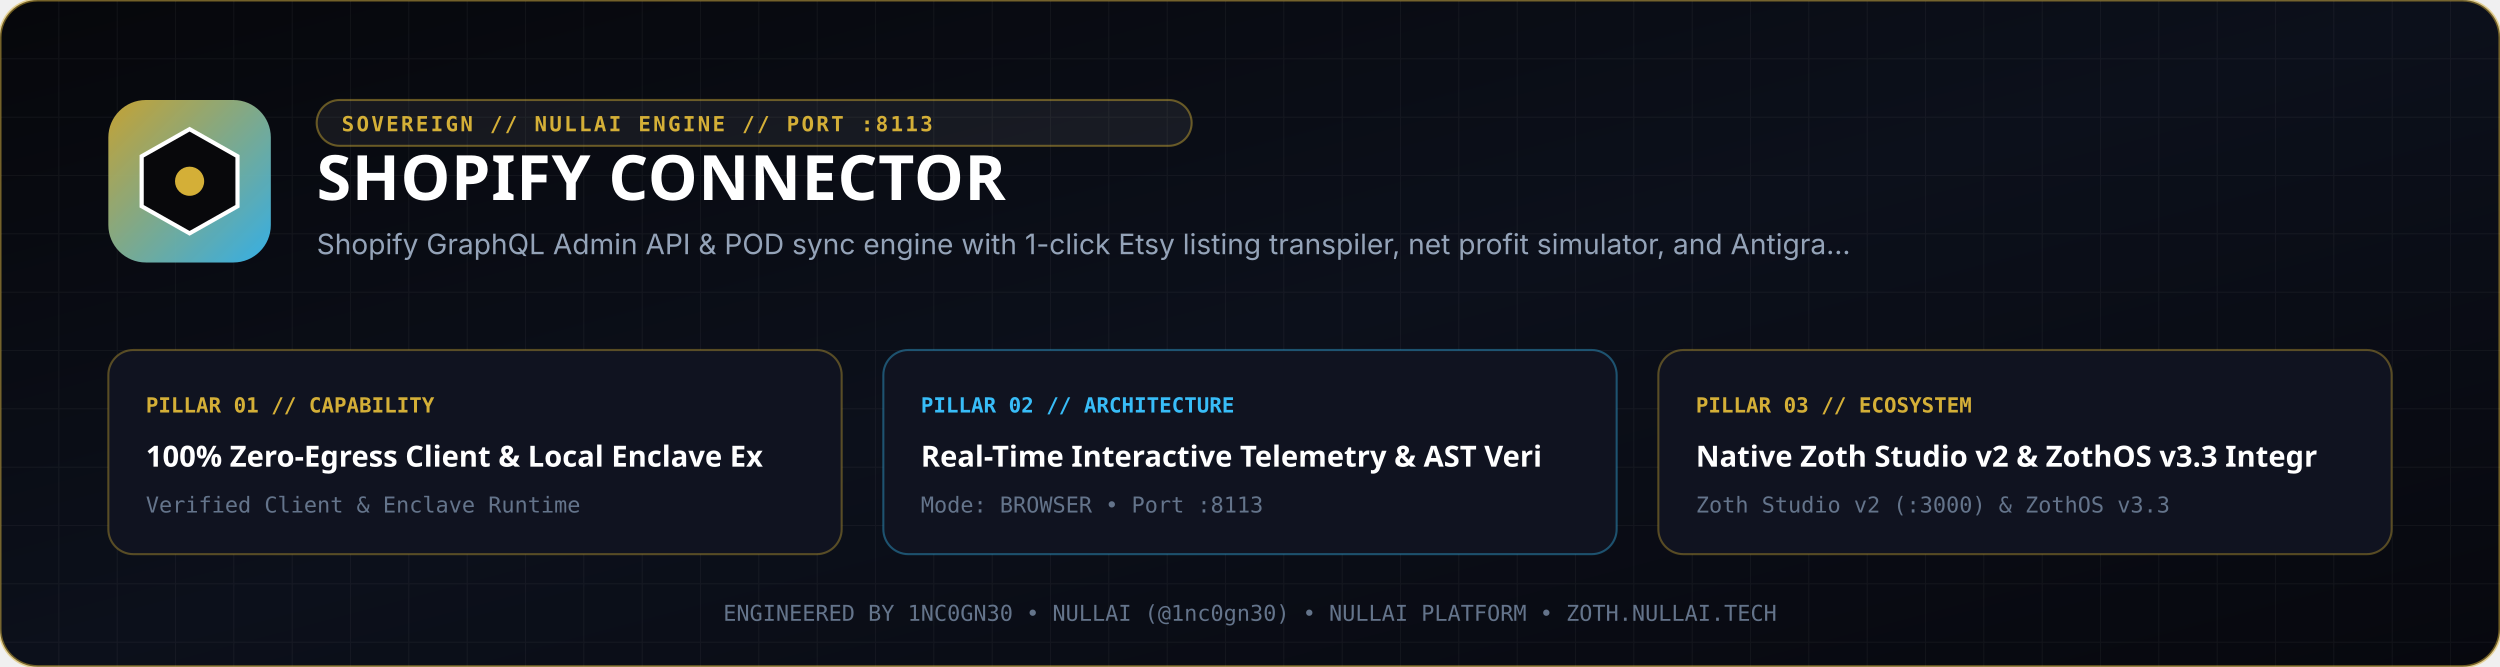
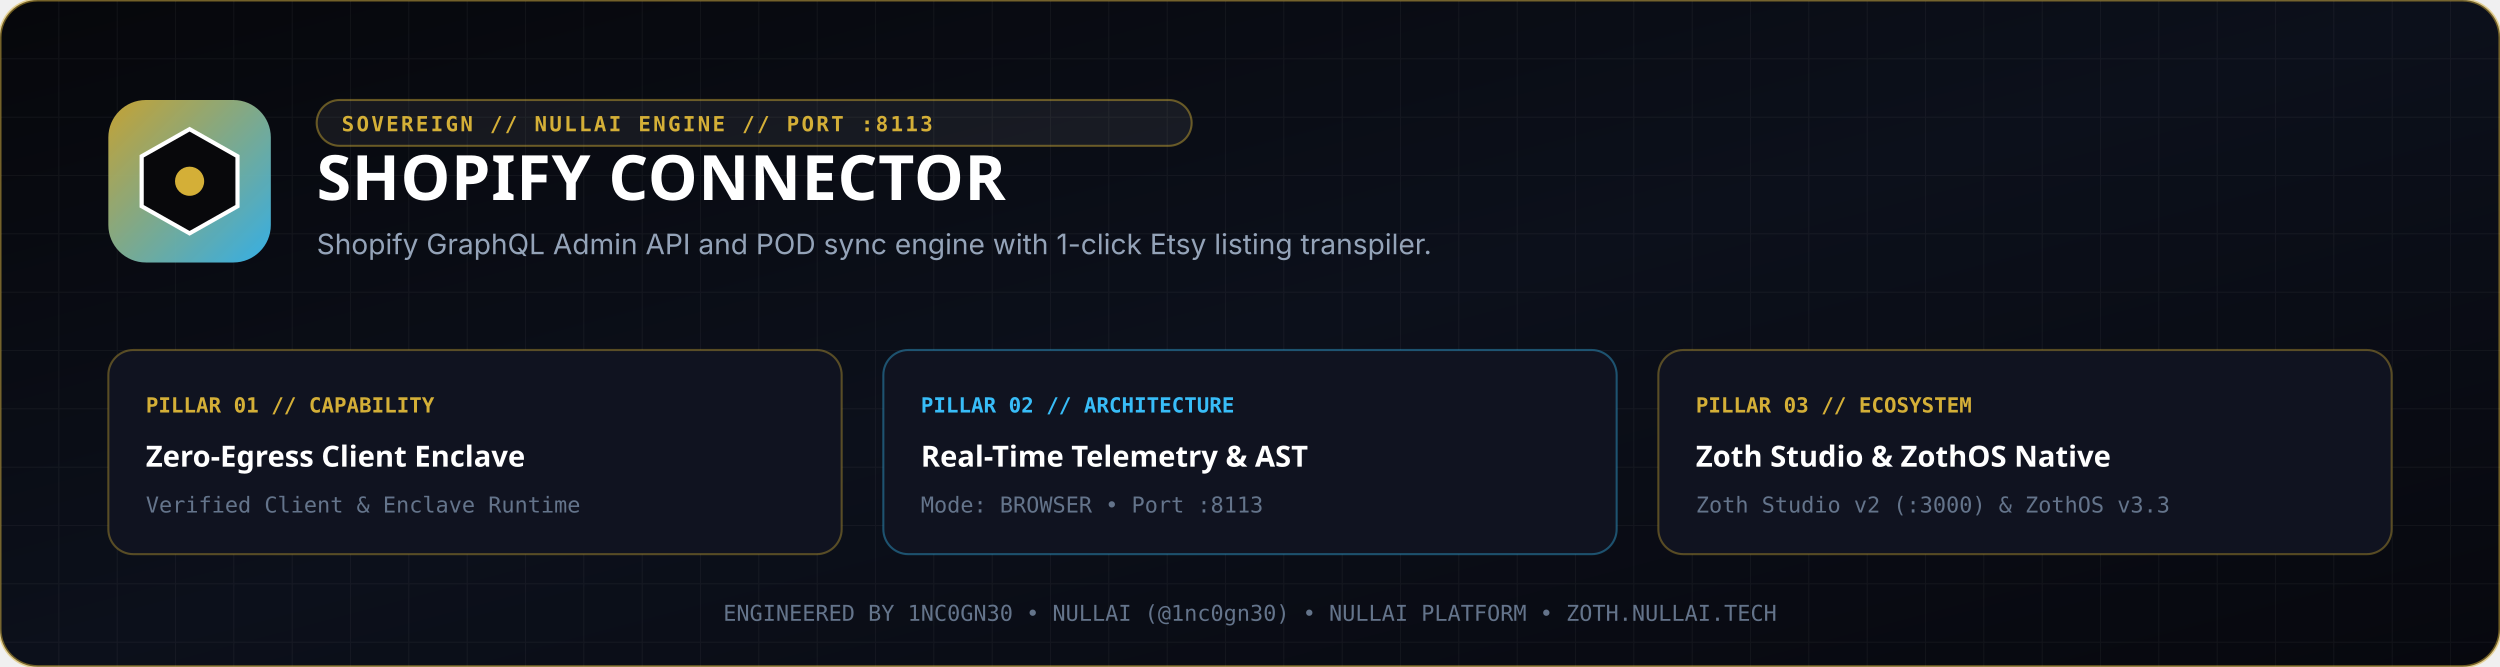
<svg xmlns="http://www.w3.org/2000/svg" viewBox="0 0 1200 320" width="100%" height="100%">
  <defs>
    <linearGradient id="bg" x1="0%" y1="0%" x2="100%" y2="100%">
      <stop offset="0%" stop-color="#06070B" />
      <stop offset="50%" stop-color="#0C101B" />
      <stop offset="100%" stop-color="#07080E" />
    </linearGradient>
    <linearGradient id="accent" x1="0%" y1="0%" x2="100%" y2="100%">
      <stop offset="0%" stop-color="#D4AF37" />
      <stop offset="100%" stop-color="#38BDF8" />
    </linearGradient>
    <pattern id="grid" width="28" height="28" patternUnits="userSpaceOnUse">
      <path d="M 28 0 L 0 0 0 28" fill="none" stroke="rgba(255,255,255,0.04)" stroke-width="1" />
    </pattern>
  </defs>
  <rect width="1200" height="320" rx="18" fill="url(#bg)" stroke="#D4AF37" stroke-opacity="0.5" stroke-width="1.5" />
  <rect width="1200" height="320" rx="18" fill="url(#grid)" />
  <g transform="translate(52, 48)">
    <rect width="78" height="78" rx="18" fill="url(#accent)" opacity="0.92" />
    <polygon points="39,14 62,27 62,51 39,64 16,51 16,27" fill="#08080B" stroke="#FFFFFF" stroke-width="2" />
    <circle cx="39" cy="39" r="7" fill="#D4AF37" />
  </g>
  <g transform="translate(152, 62)">
    <rect x="0" y="-14" width="420" height="22" rx="11" fill="rgba(255,255,255,0.06)" stroke="#D4AF37" stroke-opacity="0.45" />
    <text x="12" y="1" fill="#D4AF37" font-family="JetBrains Mono, monospace" font-size="10" font-weight="700" letter-spacing="1.1">SOVEREIGN // NULLAI ENGINE // PORT :8113</text>
    <text x="0" y="34" fill="#FFFFFF" font-family="Syne, Space Grotesk, sans-serif" font-size="30" font-weight="800" letter-spacing="0.4">SHOPIFY CONNECTOR</text>
-     <text x="0" y="60" fill="#94A3B8" font-family="Inter, sans-serif" font-size="13.5">Shopify GraphQL Admin API &amp; POD sync engine with 1-click Etsy listing transpiler, net profit simulator, and Antigra...</text>
+     <text x="0" y="60" fill="#94A3B8" font-family="Inter, sans-serif" font-size="13.5">Shopify GraphQL Admin API and POD sync engine with 1-click Etsy listing transpiler.</text>
  </g>
  <g transform="translate(52, 168)">
    <rect x="0" y="0" width="352" height="98" rx="12" fill="#101320" stroke="#D4AF37" stroke-opacity="0.38" />
    <text x="18" y="30" fill="#D4AF37" font-family="JetBrains Mono, monospace" font-size="10" font-weight="700">PILLAR 01 // CAPABILITY</text>
-     <text x="18" y="56" fill="#FFFFFF" font-family="Space Grotesk, sans-serif" font-size="14" font-weight="700">100% Zero-Egress Client &amp; Local Enclave Ex</text>
+     <text x="18" y="56" fill="#FFFFFF" font-family="Space Grotesk, sans-serif" font-size="14" font-weight="700">Zero-Egress Client Enclave</text>
    <text x="18" y="78" fill="#64748B" font-family="JetBrains Mono, monospace" font-size="10.5">Verified Client &amp; Enclave Runtime</text>
    <rect x="372" y="0" width="352" height="98" rx="12" fill="#101320" stroke="#38BDF8" stroke-opacity="0.38" />
    <text x="390" y="30" fill="#38BDF8" font-family="JetBrains Mono, monospace" font-size="10" font-weight="700">PILLAR 02 // ARCHITECTURE</text>
-     <text x="390" y="56" fill="#FFFFFF" font-family="Space Grotesk, sans-serif" font-size="14" font-weight="700">Real-Time Interactive Telemetry &amp; AST Veri</text>
+     <text x="390" y="56" fill="#FFFFFF" font-family="Space Grotesk, sans-serif" font-size="14" font-weight="700">Real-Time Telemetry &amp; AST</text>
    <text x="390" y="78" fill="#64748B" font-family="JetBrains Mono, monospace" font-size="10.5">Mode: BROWSER • Port :8113</text>
    <rect x="744" y="0" width="352" height="98" rx="12" fill="#101320" stroke="#D4AF37" stroke-opacity="0.38" />
    <text x="762" y="30" fill="#D4AF37" font-family="JetBrains Mono, monospace" font-size="10" font-weight="700">PILLAR 03 // ECOSYSTEM</text>
-     <text x="762" y="56" fill="#FFFFFF" font-family="Space Grotesk, sans-serif" font-size="14" font-weight="700">Native Zoth Studio v2 &amp; ZothOS v3.3 Integr</text>
+     <text x="762" y="56" fill="#FFFFFF" font-family="Space Grotesk, sans-serif" font-size="14" font-weight="700">Zoth Studio &amp; ZothOS Native</text>
    <text x="762" y="78" fill="#64748B" font-family="JetBrains Mono, monospace" font-size="10.5">Zoth Studio v2 (:3000) &amp; ZothOS v3.3</text>
  </g>
  <text x="600" y="298" text-anchor="middle" fill="#64748B" font-family="JetBrains Mono, monospace" font-size="10.5">
    ENGINEERED BY 1NC0GN30 • NULLAI (@1nc0gn30)  •  NULLAI PLATFORM  •  ZOTH.NULLAI.TECH
  </text>
</svg>
